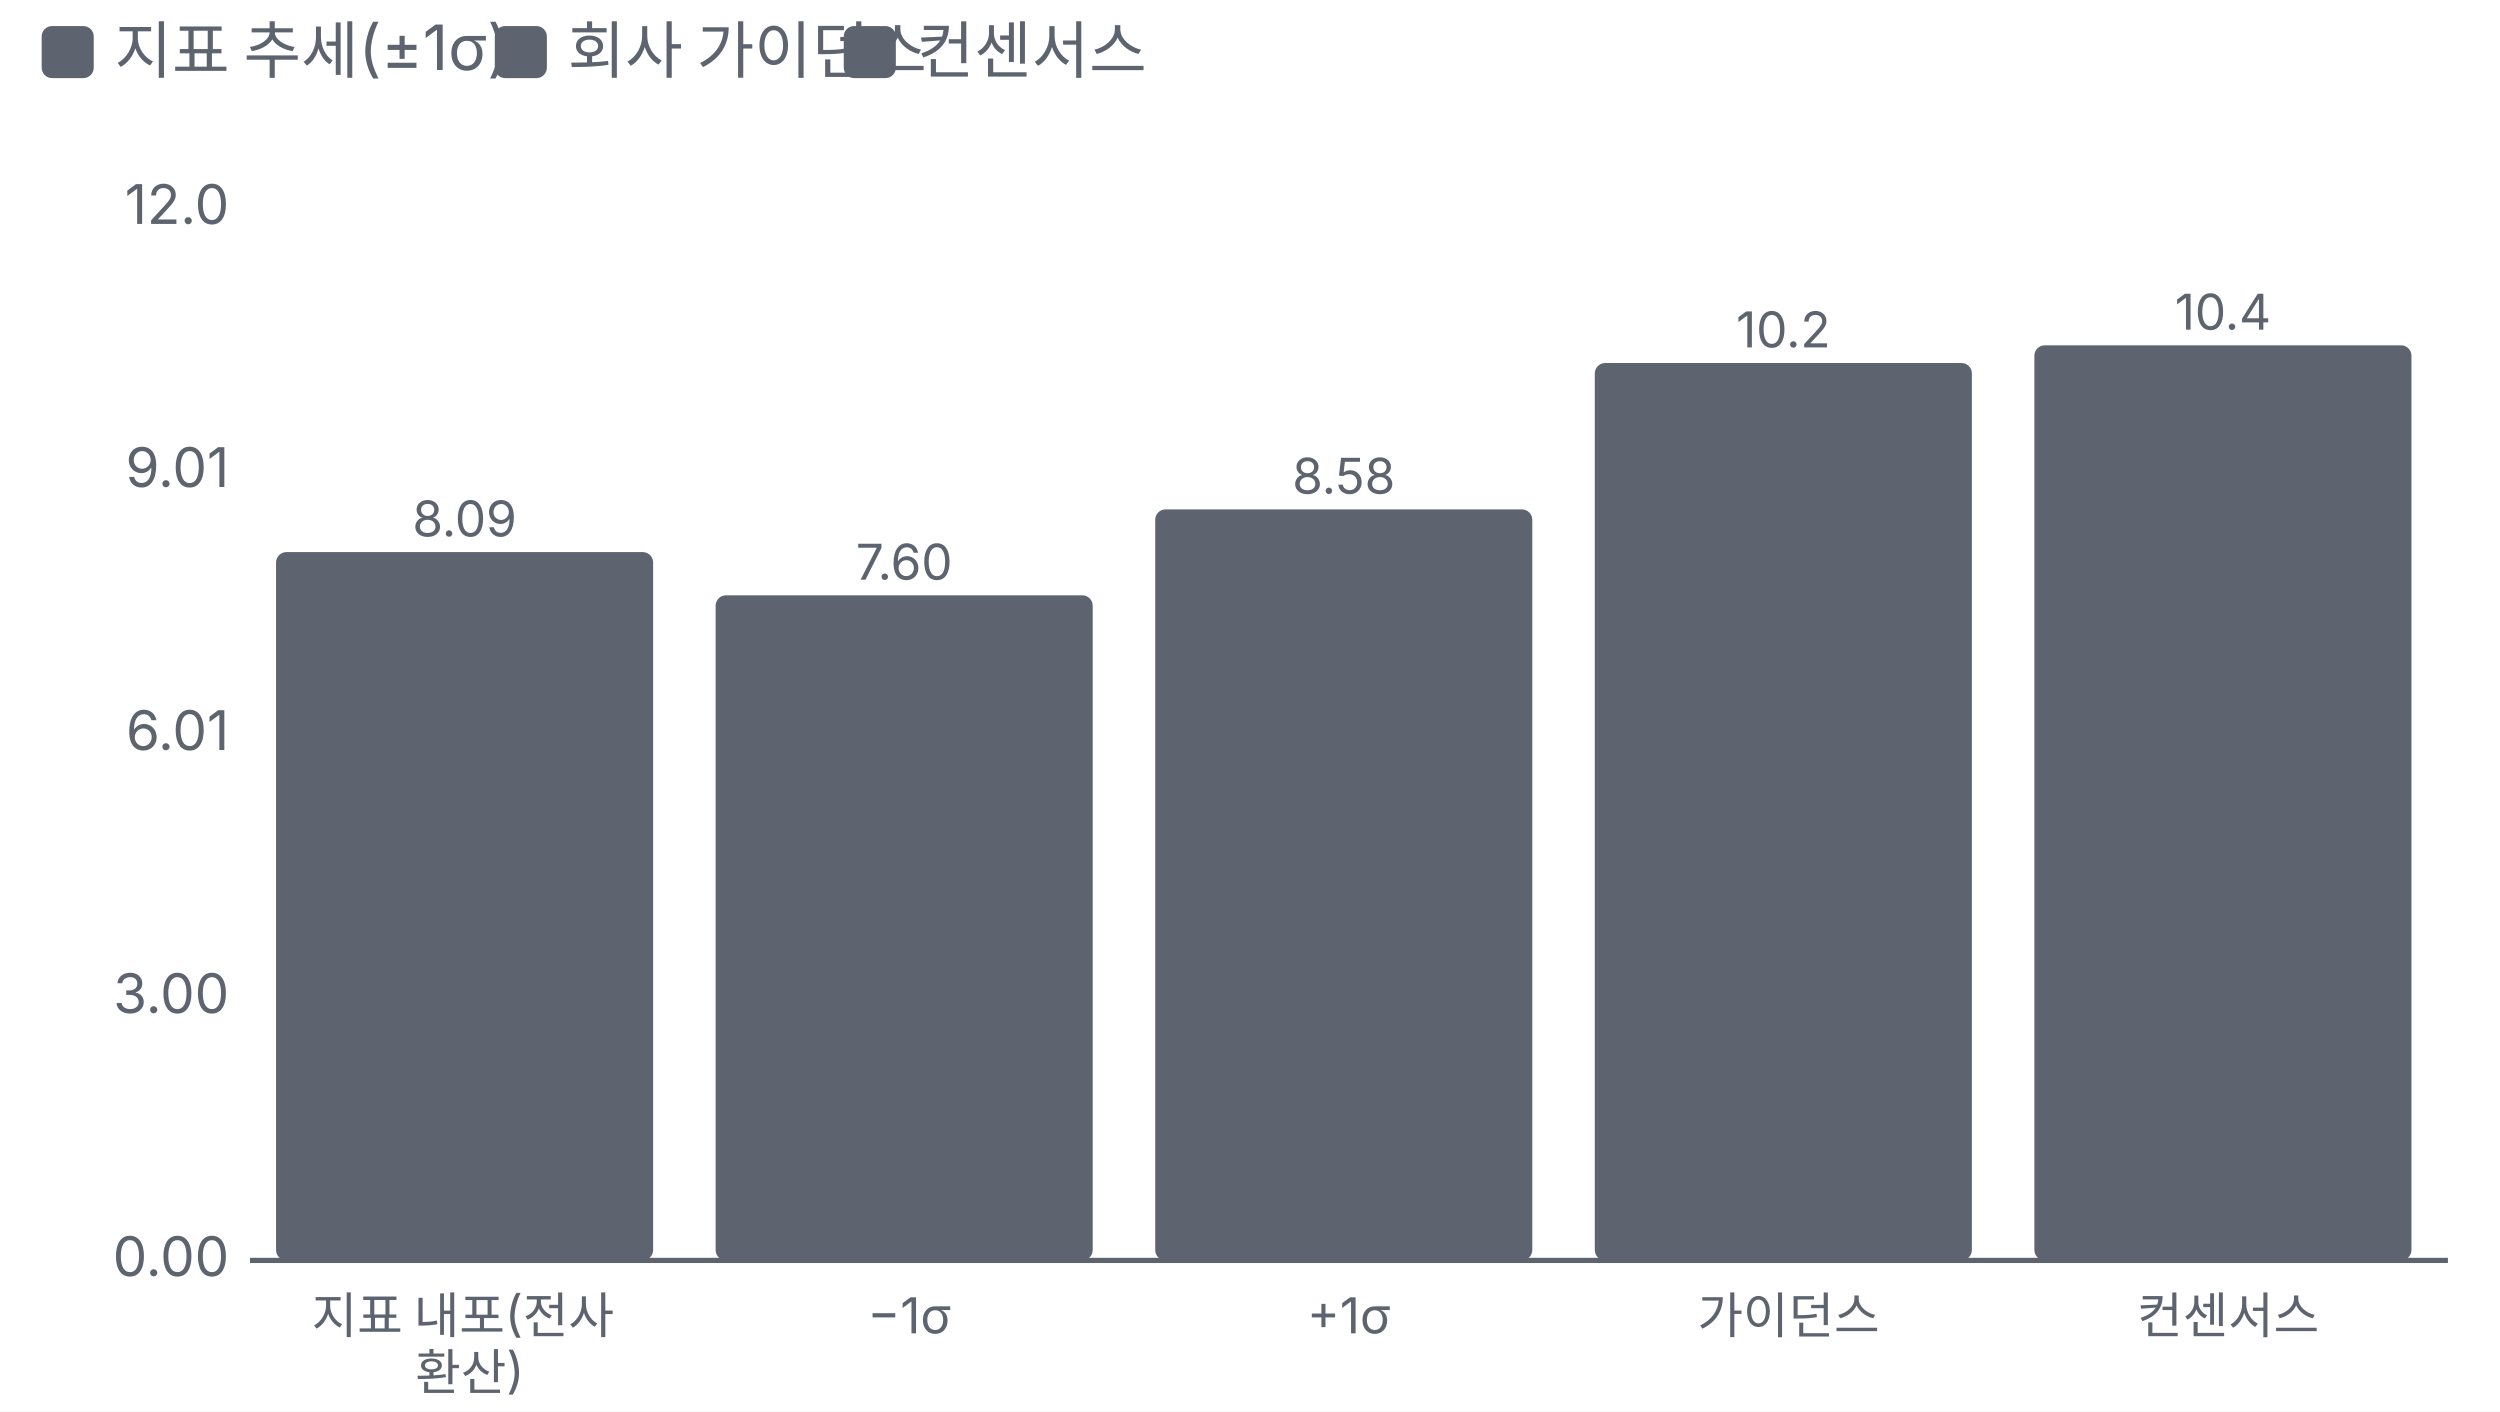
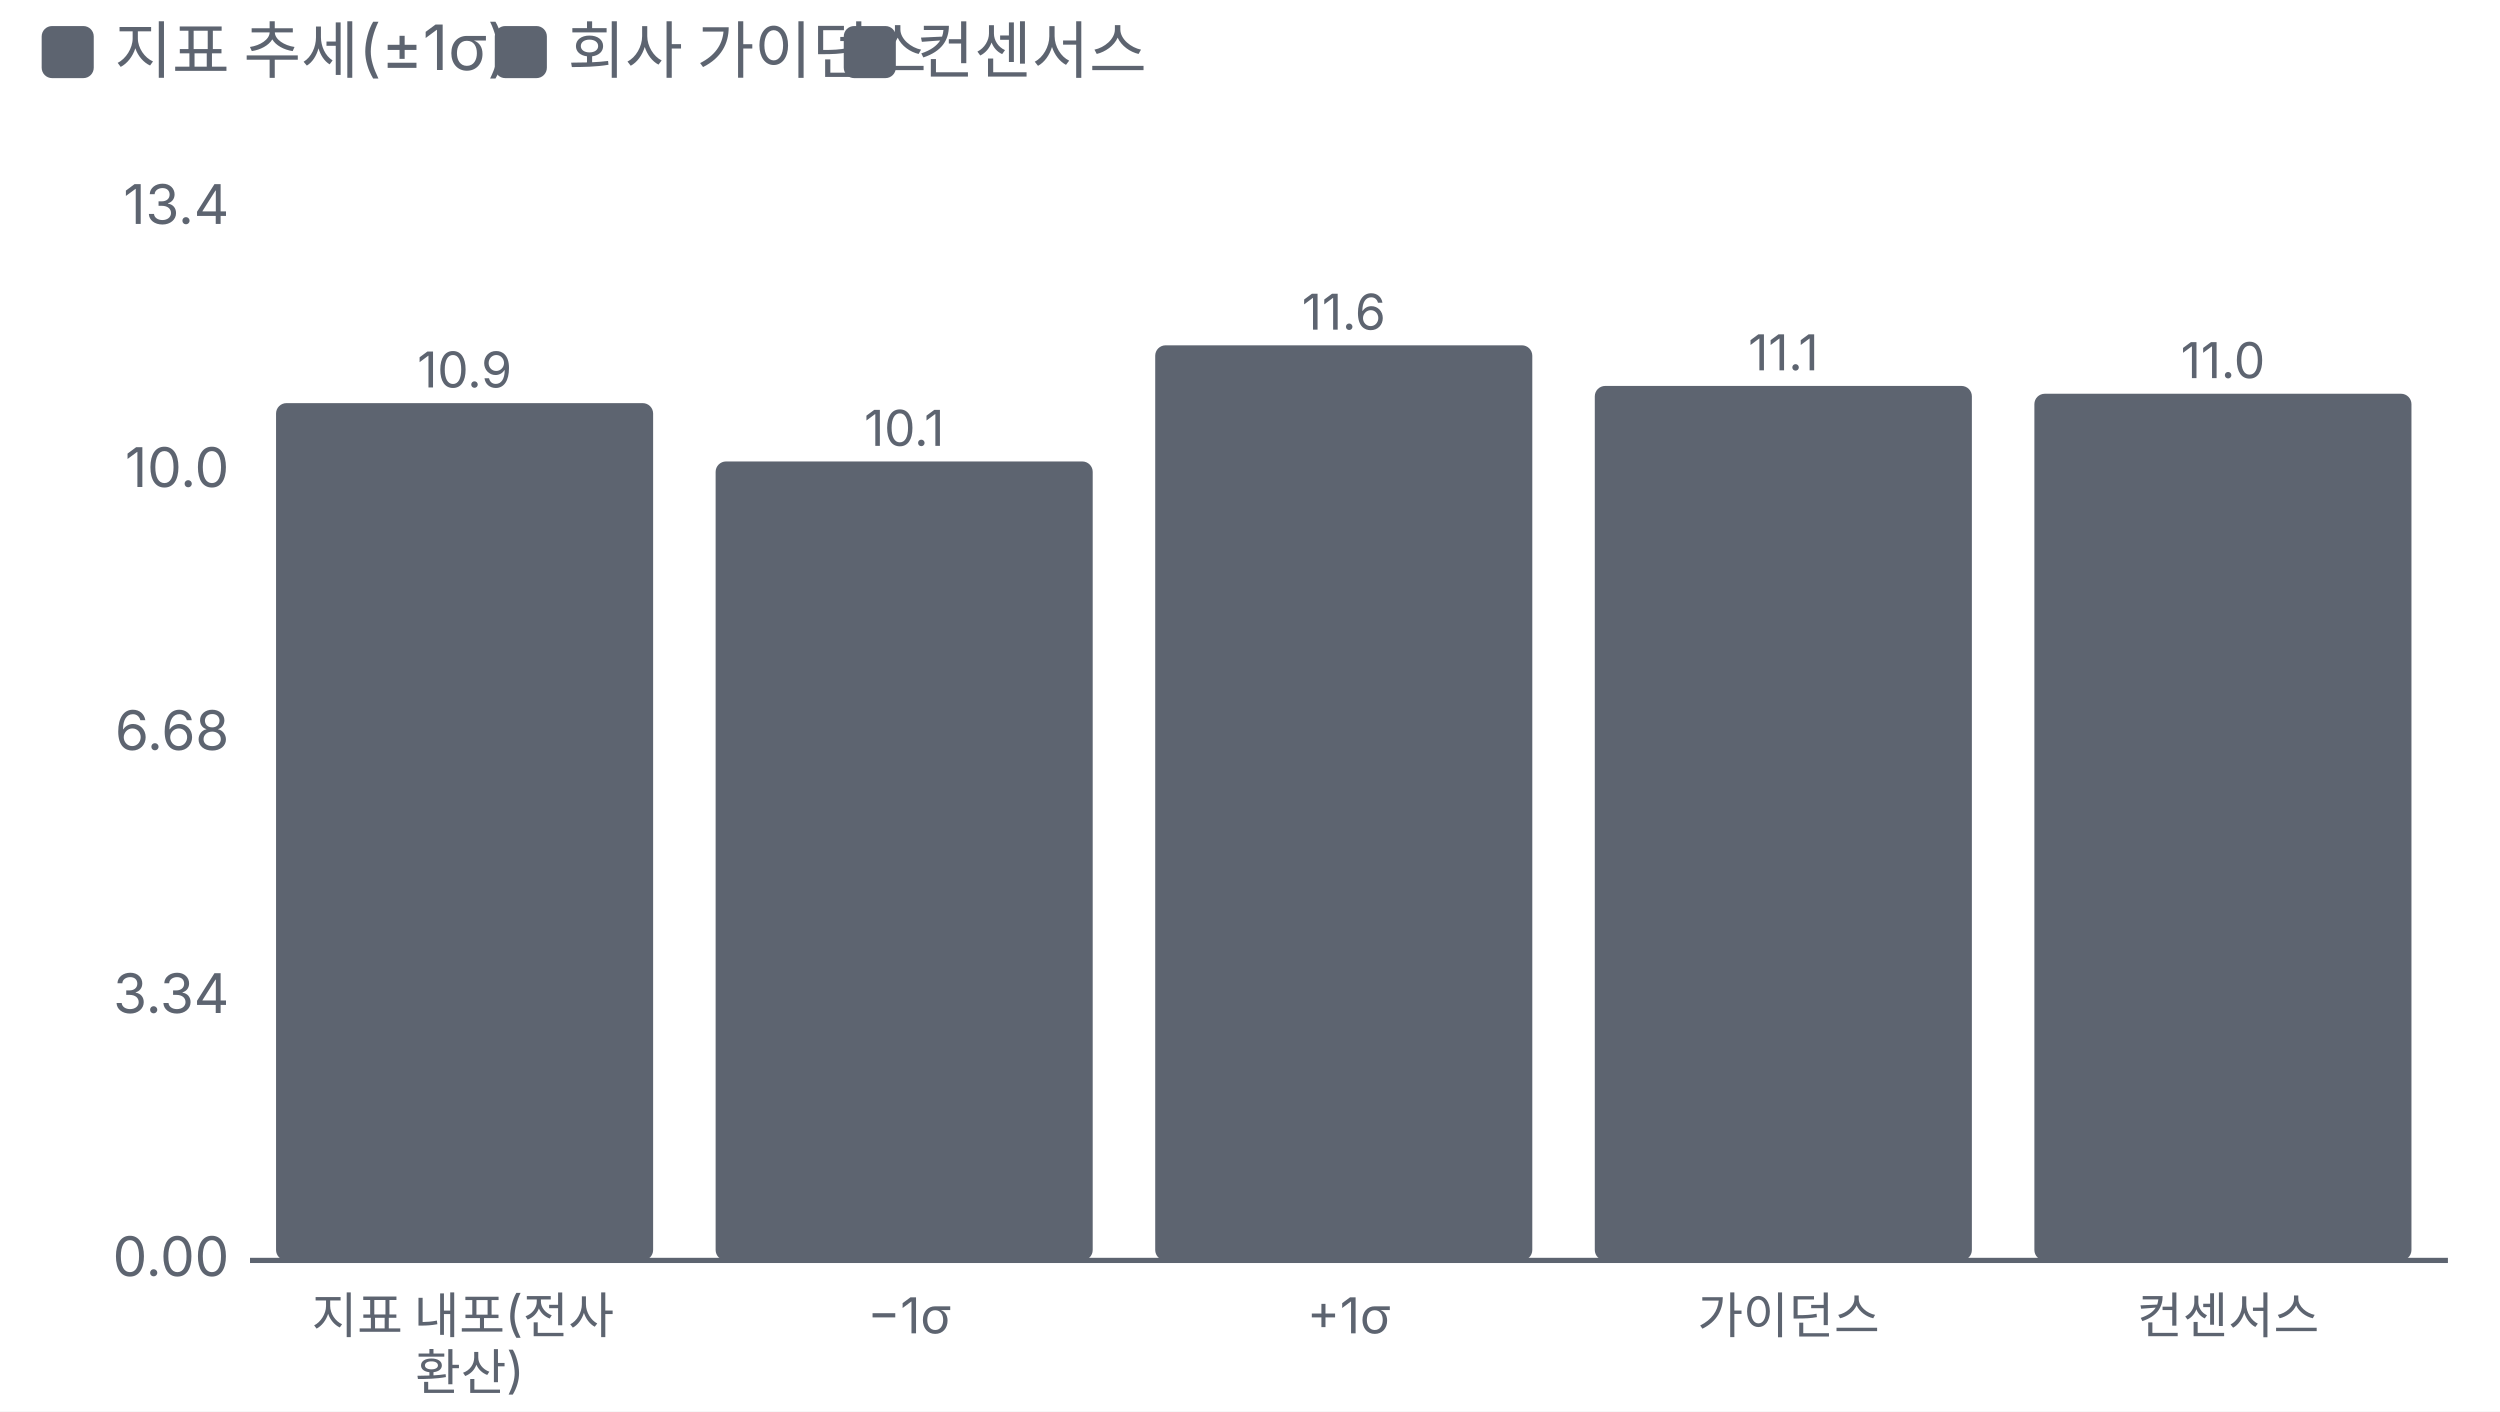
<svg xmlns="http://www.w3.org/2000/svg" viewBox="0 0 480 271" width="480" height="271">
  <style>text{fill:#5d6470;font-size:10.5px;font-family:-apple-system,'Apple SD Gothic Neo','Malgun Gothic',sans-serif}</style>
  <rect width="100%" height="100%" fill="#ffffff" />
  <rect x="8" y="5" width="10" height="10" rx="2" fill="#5d6470" />
  <text x="22" y="14" style="font-size:12px">지표 추세(±1σ)</text>
  <rect x="95" y="5" width="10" height="10" rx="2" fill="#5d6470" />
  <text x="109" y="14" style="font-size:12px">회사 가이던스</text>
  <rect x="162" y="5" width="10" height="10" rx="2" fill="#5d6470" />
  <text x="176" y="14" style="font-size:12px">컨센서스</text>
  <g transform="translate(0,22)">
    <line x1="48" x2="470" y1="220.0" y2="220.0" stroke="#5d6470" />
    <text x="44" y="223.0" text-anchor="end">0.00</text>
-     <text x="44" y="172.5" text-anchor="end">3.00</text>
-     <text x="44" y="122.0" text-anchor="end">6.01</text>
-     <text x="44" y="71.5" text-anchor="end">9.01</text>
-     <text x="44" y="21.0" text-anchor="end">12.0</text>
-     <rect x="53.0" y="84.0" width="72.4" height="136.0" rx="2" fill="#5d6470" />
-     <text x="89.2" y="81.0" text-anchor="middle" style="font-size:9.5px">8.09</text>
+     <text x="44" y="172.5" text-anchor="end">3.34</text>
+     <text x="44" y="122.0" text-anchor="end">6.68</text>
+     <text x="44" y="71.5" text-anchor="end">10.0</text>
+     <text x="44" y="21.0" text-anchor="end">13.4</text>
+     <rect x="53.0" y="55.4" width="72.4" height="164.6" rx="2" fill="#5d6470" />
+     <text x="89.2" y="52.4" text-anchor="middle" style="font-size:9.5px">10.9</text>
    <text x="90.2" y="234.0" text-anchor="middle" style="font-size:9.5px">
      <tspan x="90.2" dy="0.0">지표 내포(전사</tspan>
      <tspan x="90.2" dy="10.9">환산)</tspan>
    </text>
-     <rect x="137.4" y="92.3" width="72.4" height="127.7" rx="2" fill="#5d6470" />
-     <text x="173.6" y="89.3" text-anchor="middle" style="font-size:9.5px">7.60</text>
+     <rect x="137.4" y="66.6" width="72.4" height="153.4" rx="2" fill="#5d6470" />
+     <text x="173.6" y="63.6" text-anchor="middle" style="font-size:9.5px">10.1</text>
    <text x="174.6" y="234.0" text-anchor="middle" style="font-size:9.5px">
      <tspan x="174.6" dy="0.0">−1σ</tspan>
    </text>
-     <rect x="221.8" y="75.8" width="72.4" height="144.2" rx="2" fill="#5d6470" />
-     <text x="258.0" y="72.8" text-anchor="middle" style="font-size:9.5px">8.58</text>
+     <rect x="221.8" y="44.3" width="72.4" height="175.7" rx="2" fill="#5d6470" />
+     <text x="258.0" y="41.3" text-anchor="middle" style="font-size:9.5px">11.6</text>
    <text x="259.0" y="234.0" text-anchor="middle" style="font-size:9.5px">
      <tspan x="259.0" dy="0.0">+1σ</tspan>
    </text>
-     <rect x="306.2" y="47.7" width="72.4" height="172.3" rx="2" fill="#5d6470" />
-     <text x="342.4" y="44.7" text-anchor="middle" style="font-size:9.5px">10.2</text>
+     <rect x="306.2" y="52.1" width="72.4" height="167.9" rx="2" fill="#5d6470" />
+     <text x="342.4" y="49.1" text-anchor="middle" style="font-size:9.5px">11.1</text>
    <text x="343.4" y="234.0" text-anchor="middle" style="font-size:9.5px">
      <tspan x="343.4" dy="0.0">가이던스</tspan>
    </text>
-     <rect x="390.6" y="44.3" width="72.4" height="175.7" rx="2" fill="#5d6470" />
-     <text x="426.8" y="41.3" text-anchor="middle" style="font-size:9.5px">10.4</text>
+     <rect x="390.6" y="53.6" width="72.4" height="166.4" rx="2" fill="#5d6470" />
+     <text x="426.8" y="50.6" text-anchor="middle" style="font-size:9.5px">11.0</text>
    <text x="427.8" y="234.0" text-anchor="middle" style="font-size:9.5px">
      <tspan x="427.8" dy="0.0">컨센서스</tspan>
    </text>
  </g>
</svg>
